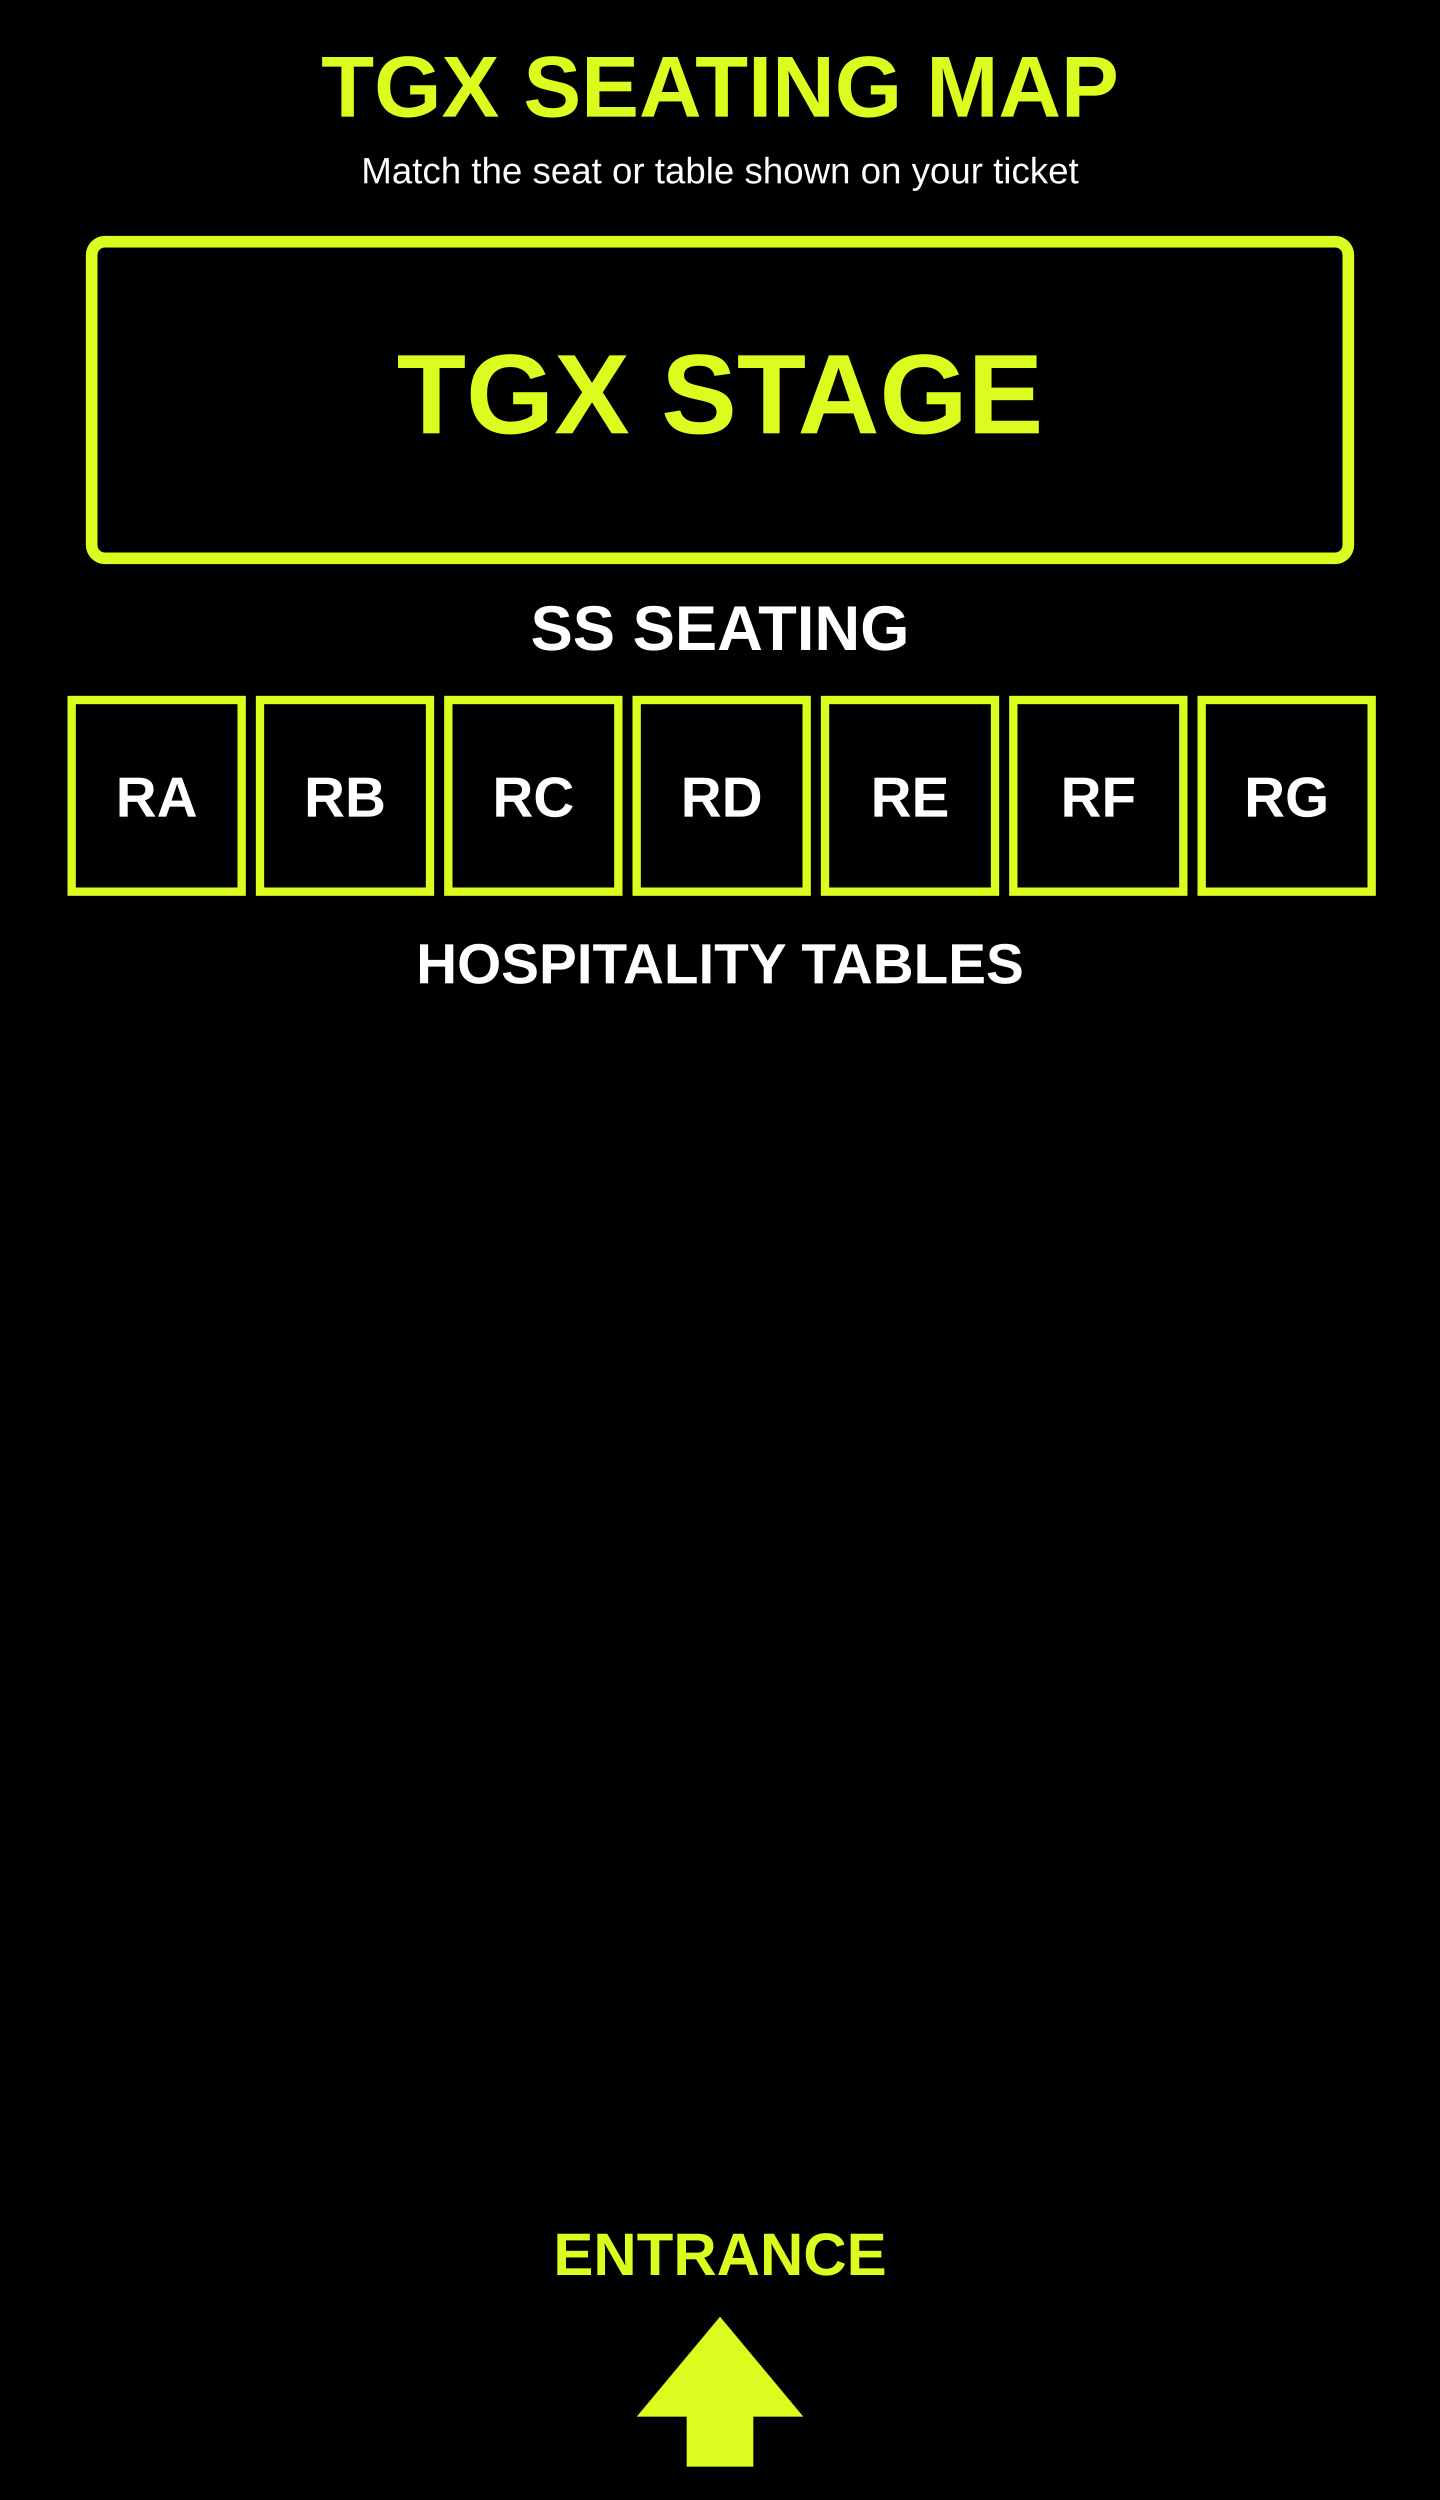
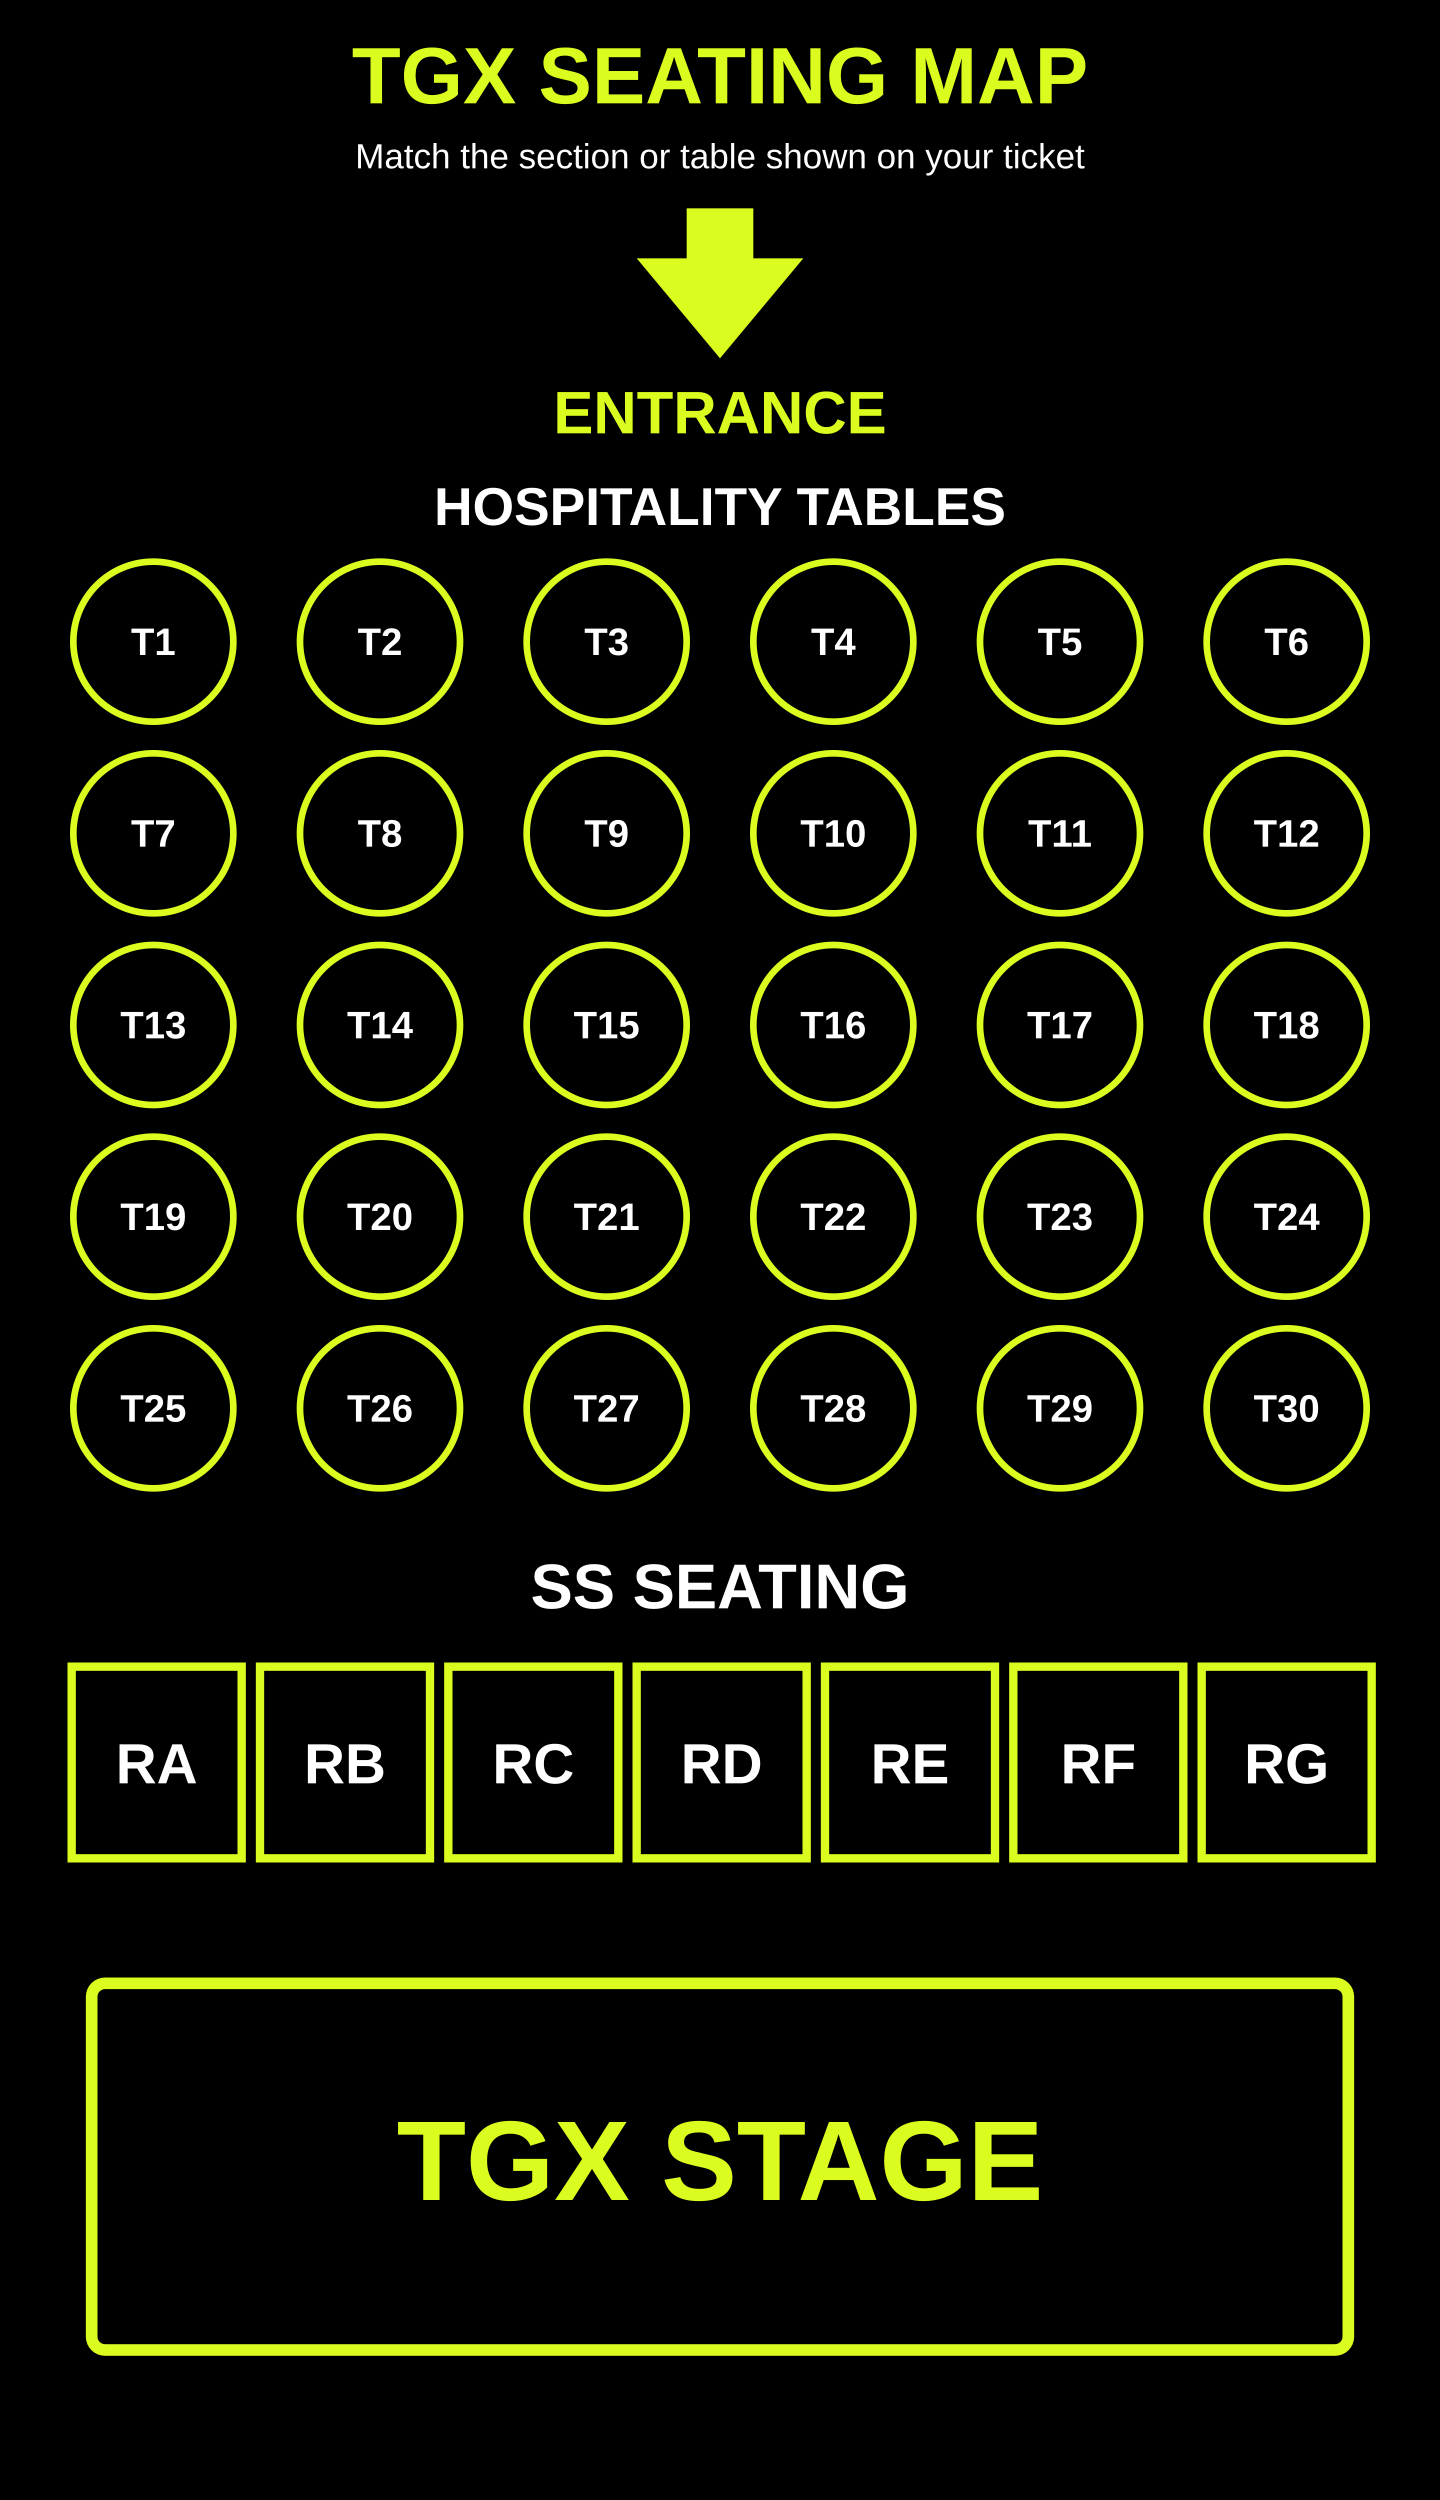
<svg xmlns="http://www.w3.org/2000/svg" width="864" height="1500" viewBox="0 0 864 1500">
  <rect width="864" height="1500" fill="#000" />
-   <g font-family="Arial,sans-serif" text-anchor="middle">
-     <text x="432" y="70" fill="#DCFC1F" font-size="52" font-weight="900">TGX SEATING MAP</text>
-     <text x="432" y="110" fill="#fff" font-size="22">Match the seat or table shown on your ticket</text>
-     <rect x="55" y="145" width="754" height="190" rx="8" fill="none" stroke="#DCFC1F" stroke-width="7" />
-     <text x="432" y="260" fill="#DCFC1F" font-size="68" font-weight="900">TGX STAGE</text>
-     <text x="432" y="390" fill="#fff" font-size="38" font-weight="900">SS SEATING</text>
+   <g font-family="Arial, sans-serif" text-anchor="middle">
+     <text x="432" y="62" fill="#DCFC1F" font-size="48" font-weight="900">TGX SEATING MAP</text>
+     <text x="432" y="101" fill="#fff" font-size="21">Match the section or table shown on your ticket</text>
+     <path d="M432 215 L382 155 H412 V125 H452 V155 H482 Z" fill="#DCFC1F" />
+     <text x="432" y="260" fill="#DCFC1F" font-size="36" font-weight="900">ENTRANCE</text>
+     <text x="432" y="315" fill="#fff" font-size="32" font-weight="900">HOSPITALITY TABLES</text>
+     <g fill="none" stroke="#DCFC1F" stroke-width="4">
+       <circle cx="92" cy="385" r="48" />
+       <circle cx="228" cy="385" r="48" />
+       <circle cx="364" cy="385" r="48" />
+       <circle cx="500" cy="385" r="48" />
+       <circle cx="636" cy="385" r="48" />
+       <circle cx="772" cy="385" r="48" />
+       <circle cx="92" cy="500" r="48" />
+       <circle cx="228" cy="500" r="48" />
+       <circle cx="364" cy="500" r="48" />
+       <circle cx="500" cy="500" r="48" />
+       <circle cx="636" cy="500" r="48" />
+       <circle cx="772" cy="500" r="48" />
+       <circle cx="92" cy="615" r="48" />
+       <circle cx="228" cy="615" r="48" />
+       <circle cx="364" cy="615" r="48" />
+       <circle cx="500" cy="615" r="48" />
+       <circle cx="636" cy="615" r="48" />
+       <circle cx="772" cy="615" r="48" />
+       <circle cx="92" cy="730" r="48" />
+       <circle cx="228" cy="730" r="48" />
+       <circle cx="364" cy="730" r="48" />
+       <circle cx="500" cy="730" r="48" />
+       <circle cx="636" cy="730" r="48" />
+       <circle cx="772" cy="730" r="48" />
+       <circle cx="92" cy="845" r="48" />
+       <circle cx="228" cy="845" r="48" />
+       <circle cx="364" cy="845" r="48" />
+       <circle cx="500" cy="845" r="48" />
+       <circle cx="636" cy="845" r="48" />
+       <circle cx="772" cy="845" r="48" />
+     </g>
+     <g fill="#fff" font-size="23" font-weight="900">
+       <text x="92" y="393">T1</text>
+       <text x="228" y="393">T2</text>
+       <text x="364" y="393">T3</text>
+       <text x="500" y="393">T4</text>
+       <text x="636" y="393">T5</text>
+       <text x="772" y="393">T6</text>
+       <text x="92" y="508">T7</text>
+       <text x="228" y="508">T8</text>
+       <text x="364" y="508">T9</text>
+       <text x="500" y="508">T10</text>
+       <text x="636" y="508">T11</text>
+       <text x="772" y="508">T12</text>
+       <text x="92" y="623">T13</text>
+       <text x="228" y="623">T14</text>
+       <text x="364" y="623">T15</text>
+       <text x="500" y="623">T16</text>
+       <text x="636" y="623">T17</text>
+       <text x="772" y="623">T18</text>
+       <text x="92" y="738">T19</text>
+       <text x="228" y="738">T20</text>
+       <text x="364" y="738">T21</text>
+       <text x="500" y="738">T22</text>
+       <text x="636" y="738">T23</text>
+       <text x="772" y="738">T24</text>
+       <text x="92" y="853">T25</text>
+       <text x="228" y="853">T26</text>
+       <text x="364" y="853">T27</text>
+       <text x="500" y="853">T28</text>
+       <text x="636" y="853">T29</text>
+       <text x="772" y="853">T30</text>
+     </g>
+     <text x="432" y="965" fill="#fff" font-size="38" font-weight="900">SS SEATING</text>
    <g fill="none" stroke="#DCFC1F" stroke-width="5">
-       <rect x="43" y="420" width="102" height="115" />
-       <rect x="156" y="420" width="102" height="115" />
-       <rect x="269" y="420" width="102" height="115" />
-       <rect x="382" y="420" width="102" height="115" />
-       <rect x="495" y="420" width="102" height="115" />
-       <rect x="608" y="420" width="102" height="115" />
-       <rect x="721" y="420" width="102" height="115" />
+       <rect x="43" y="1000" width="102" height="115" />
+       <rect x="156" y="1000" width="102" height="115" />
+       <rect x="269" y="1000" width="102" height="115" />
+       <rect x="382" y="1000" width="102" height="115" />
+       <rect x="495" y="1000" width="102" height="115" />
+       <rect x="608" y="1000" width="102" height="115" />
+       <rect x="721" y="1000" width="102" height="115" />
    </g>
    <g fill="#fff" font-size="34" font-weight="900">
-       <text x="94" y="490">RA</text>
-       <text x="207" y="490">RB</text>
-       <text x="320" y="490">RC</text>
-       <text x="433" y="490">RD</text>
-       <text x="546" y="490">RE</text>
-       <text x="659" y="490">RF</text>
-       <text x="772" y="490">RG</text>
+       <text x="94" y="1070">RA</text>
+       <text x="207" y="1070">RB</text>
+       <text x="320" y="1070">RC</text>
+       <text x="433" y="1070">RD</text>
+       <text x="546" y="1070">RE</text>
+       <text x="659" y="1070">RF</text>
+       <text x="772" y="1070">RG</text>
    </g>
-     <text x="432" y="590" fill="#fff" font-size="34" font-weight="900">HOSPITALITY TABLES</text>
-     <g fill="none" stroke="#DCFC1F" stroke-width="4">${CIRCLES}</g>
-     <g fill="#fff" font-size="24" font-weight="900">${LABELS}</g>
-     <path d="M432 1390 L382 1450 H412 V1480 H452 V1450 H482 Z" fill="#DCFC1F" />
-     <text x="432" y="1365" fill="#DCFC1F" font-size="36" font-weight="900">ENTRANCE</text>
+     <rect x="55" y="1190" width="754" height="220" rx="8" fill="none" stroke="#DCFC1F" stroke-width="7" />
+     <text x="432" y="1320" fill="#DCFC1F" font-size="68" font-weight="900">TGX STAGE</text>
  </g>
</svg>
